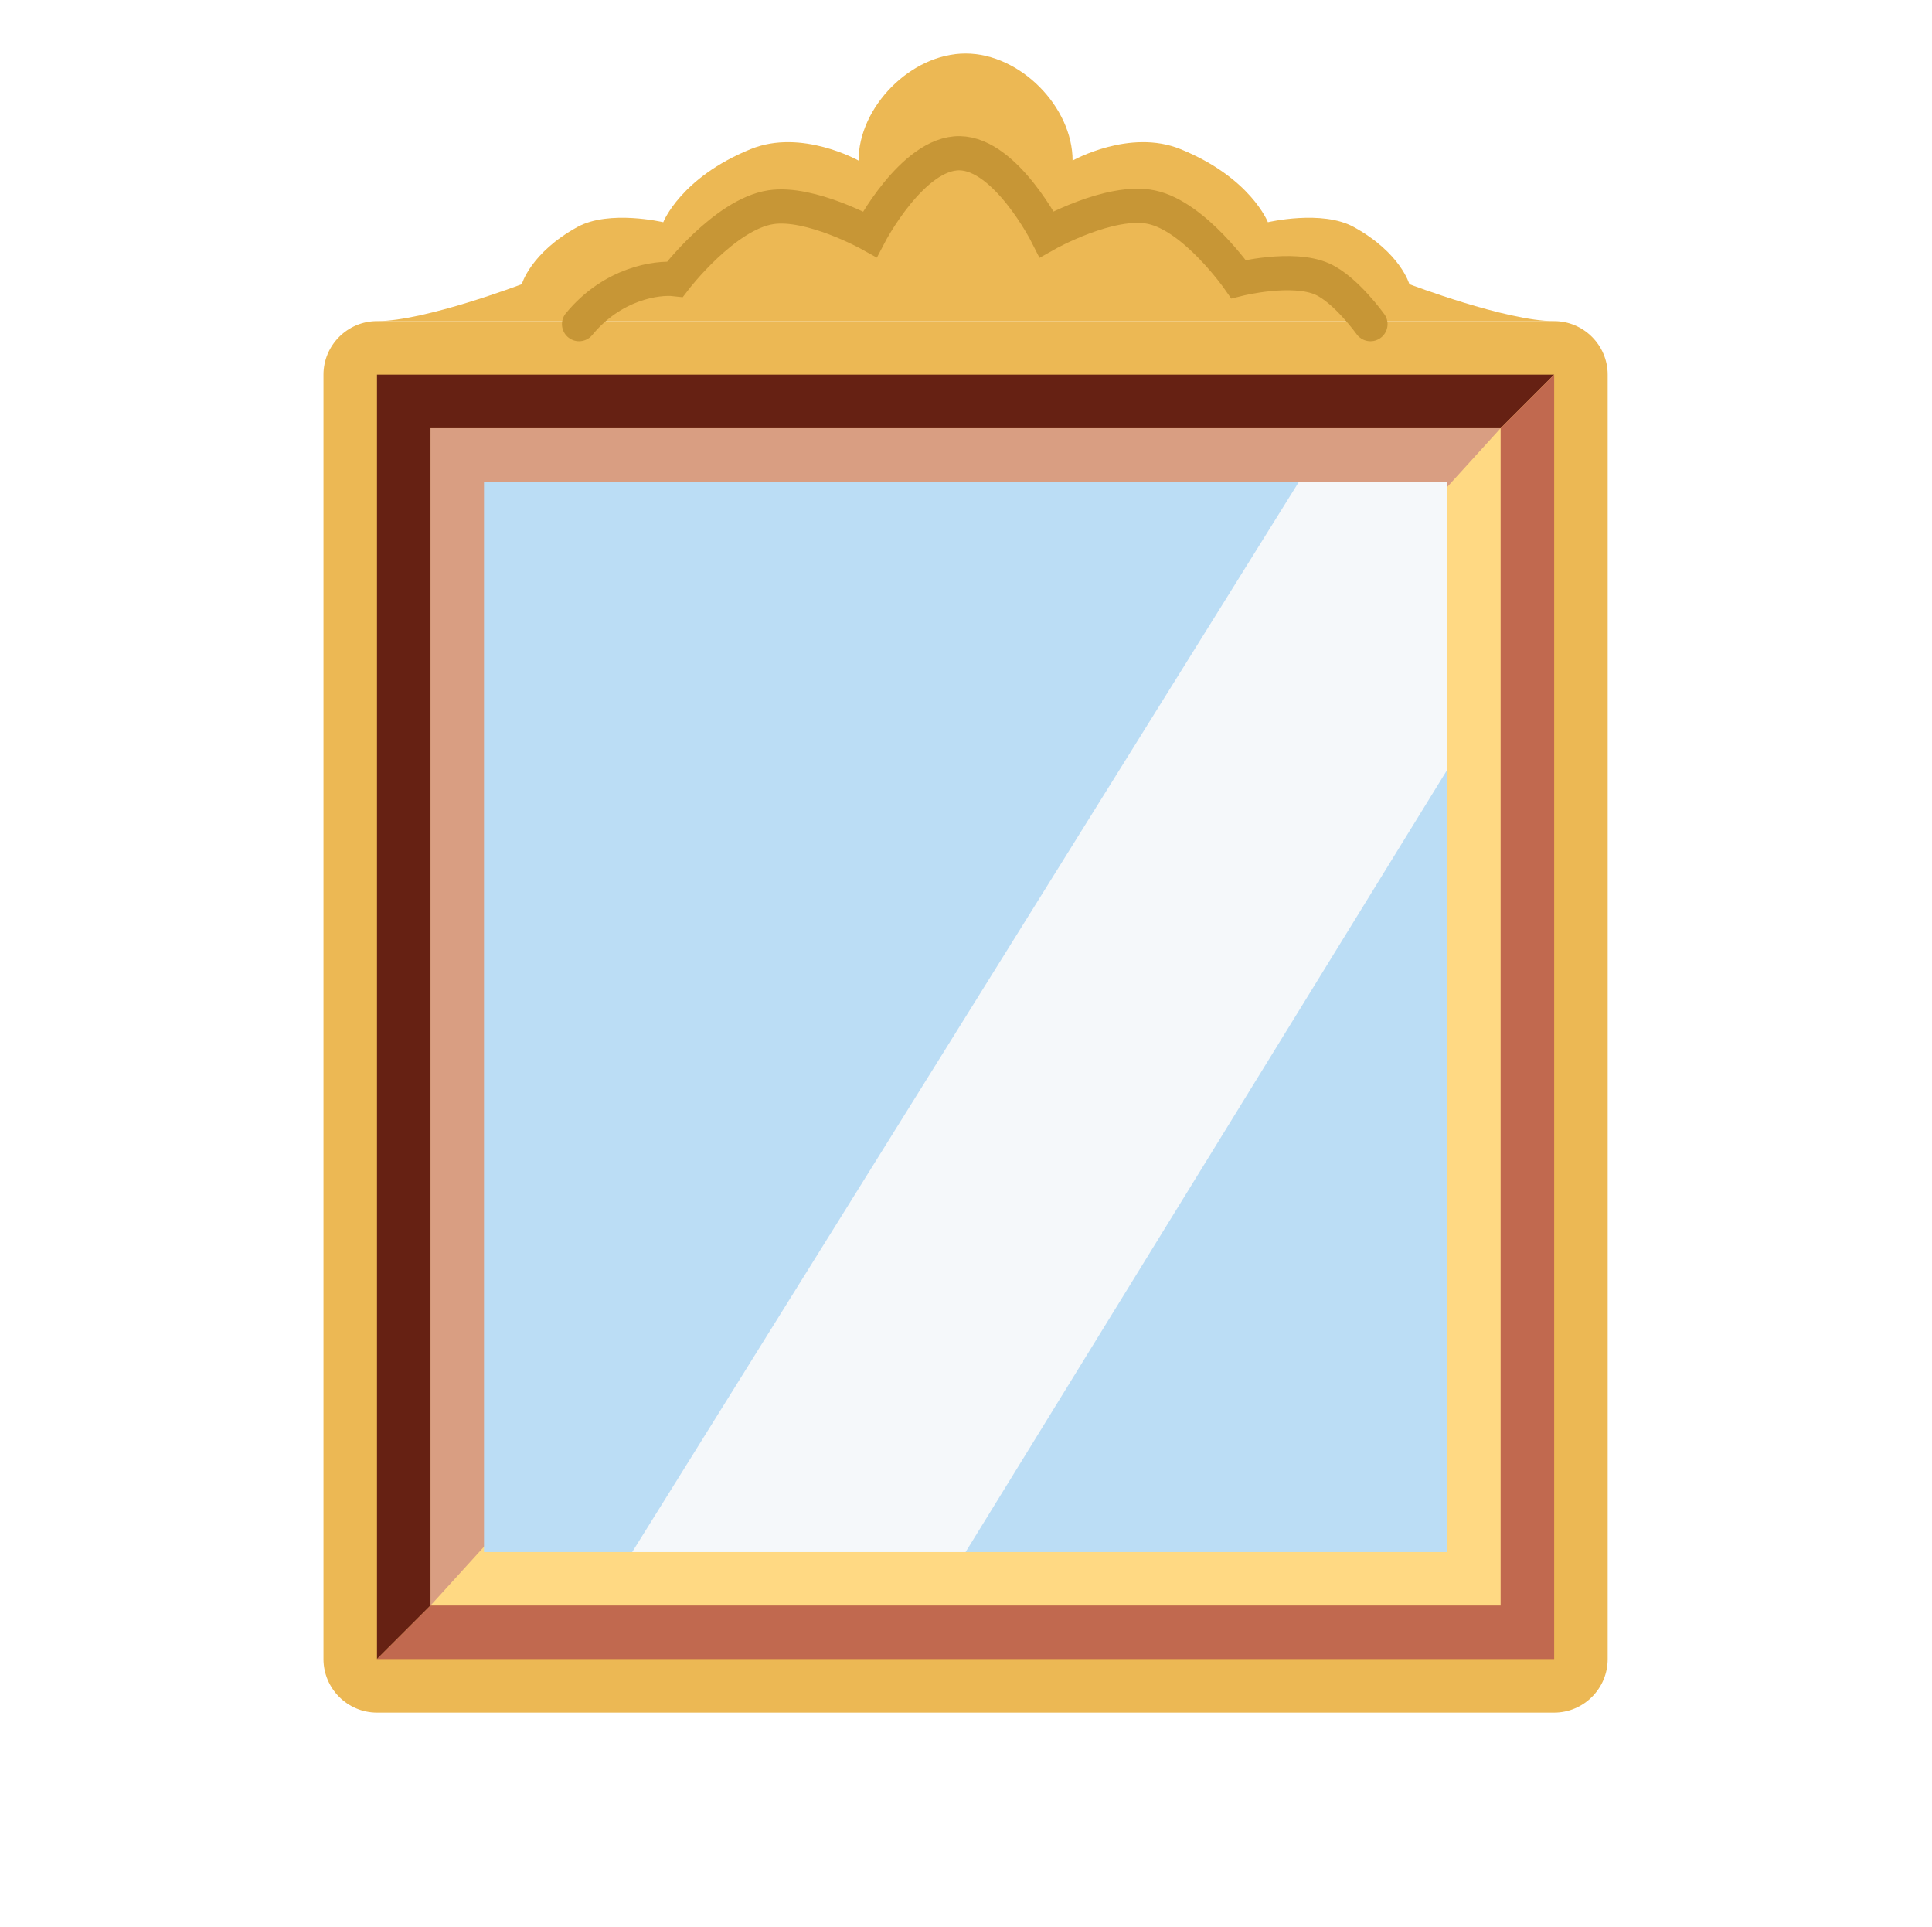
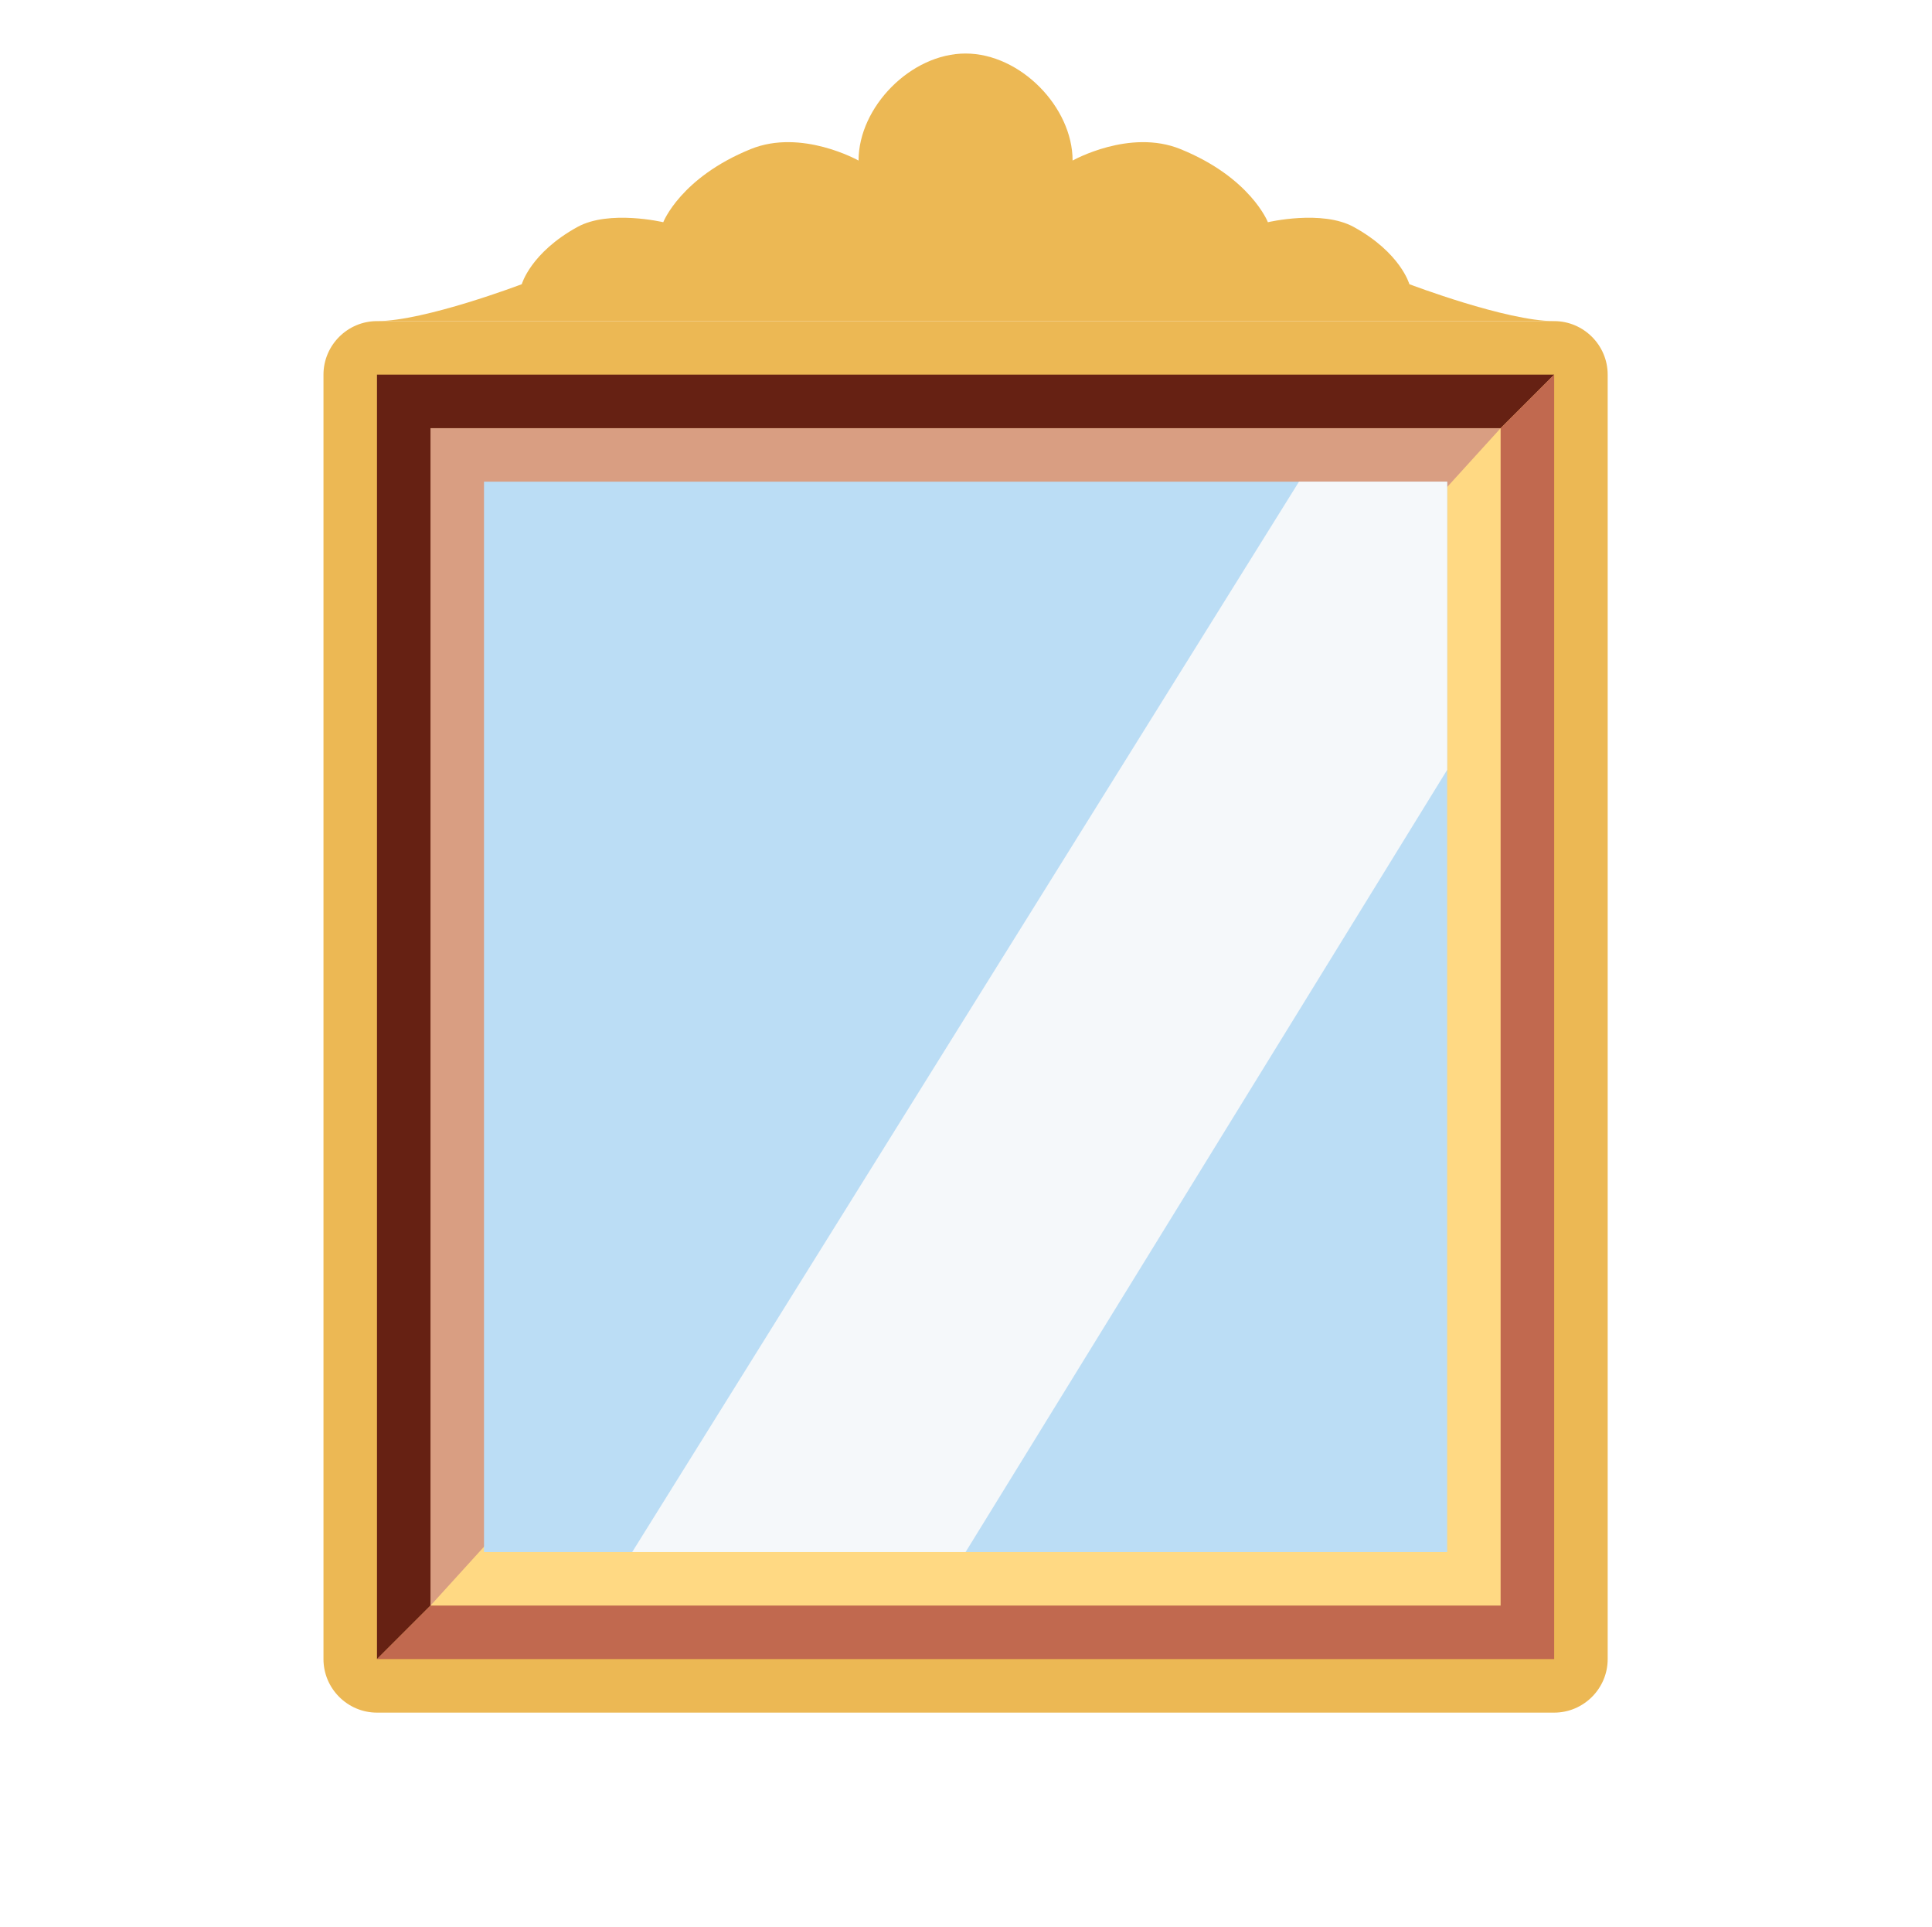
<svg xmlns="http://www.w3.org/2000/svg" width="339" height="338" viewBox="0 0 339 338" fill="none">
  <g id="wallMirror">
    <path id="Vector" d="M272.704 300.444H66.148C60.984 300.444 56.759 296.219 56.759 291.056V65.722C56.759 60.558 60.984 56.333 66.148 56.333H272.704C277.868 56.333 282.093 60.558 282.093 65.722V291.056C282.093 296.219 277.868 300.444 272.704 300.444Z" fill="#ECB854" />
    <path id="Vector_2" d="M75.537 75.111H263.315V281.667H75.537V75.111Z" fill="#D99E82" />
    <path id="Vector_3" d="M263.315 281.667H75.537L263.315 75.111V281.667Z" fill="#FFD983" />
    <path id="Vector_4" d="M84.926 84.5H253.926V272.278H84.926V84.5Z" fill="#BBDDF5" />
    <path id="Vector_5" d="M227.928 84.5L110.924 272.278H169.426L253.926 135.059V84.5H227.928Z" fill="#F5F8FA" />
    <path id="Vector_6" d="M263.315 75.111H66.148V65.722H272.704L263.315 75.111ZM75.537 281.667L66.148 291.056V75.111H75.537V281.667Z" fill="#662113" />
    <path id="Vector_7" d="M272.704 291.056H66.148L75.537 281.667H272.704V291.056ZM272.704 65.722L263.315 75.111V281.667H272.704V65.722Z" fill="#C1694F" />
    <path id="Vector_8" d="M247.297 49.855C247.297 49.855 245.767 44.344 237.533 39.818C231.956 36.748 222.473 38.983 222.473 38.983C222.473 38.983 219.441 31.152 207.132 26.157C198.212 22.524 188.204 28.167 188.204 28.167C188.204 18.778 179.031 9.389 169.426 9.389C159.821 9.389 150.648 18.778 150.648 28.167C150.648 28.167 140.64 22.524 131.72 26.157C119.421 31.152 116.379 38.983 116.379 38.983C116.379 38.983 106.896 36.748 101.319 39.818C93.094 44.344 91.555 49.855 91.555 49.855C91.555 49.855 74.542 56.333 66.148 56.333H272.704C264.31 56.333 247.297 49.855 247.297 49.855ZM66.148 300.445C131.707 300.445 199.135 300.445 272.704 300.445H66.148Z" fill="#ECB854" />
-     <path id="Vector 1" d="M101.604 56.862C107.496 49.708 115.28 48.621 118.436 48.972C118.436 48.972 127.144 37.579 135.268 36.348C142.215 35.295 152.626 41.082 152.626 41.082C152.626 41.082 160.116 26.74 168.406 26.88C176.544 27.017 183.66 41.082 183.66 41.082C183.66 41.082 194.808 34.804 202.07 36.348C209.633 37.955 217.323 48.972 217.323 48.972C217.323 48.972 226.81 46.602 232.051 48.972C236.156 50.828 240.467 56.862 240.467 56.862" stroke="#C79636" stroke-width="6" stroke-linecap="round" />
  </g>
</svg>
